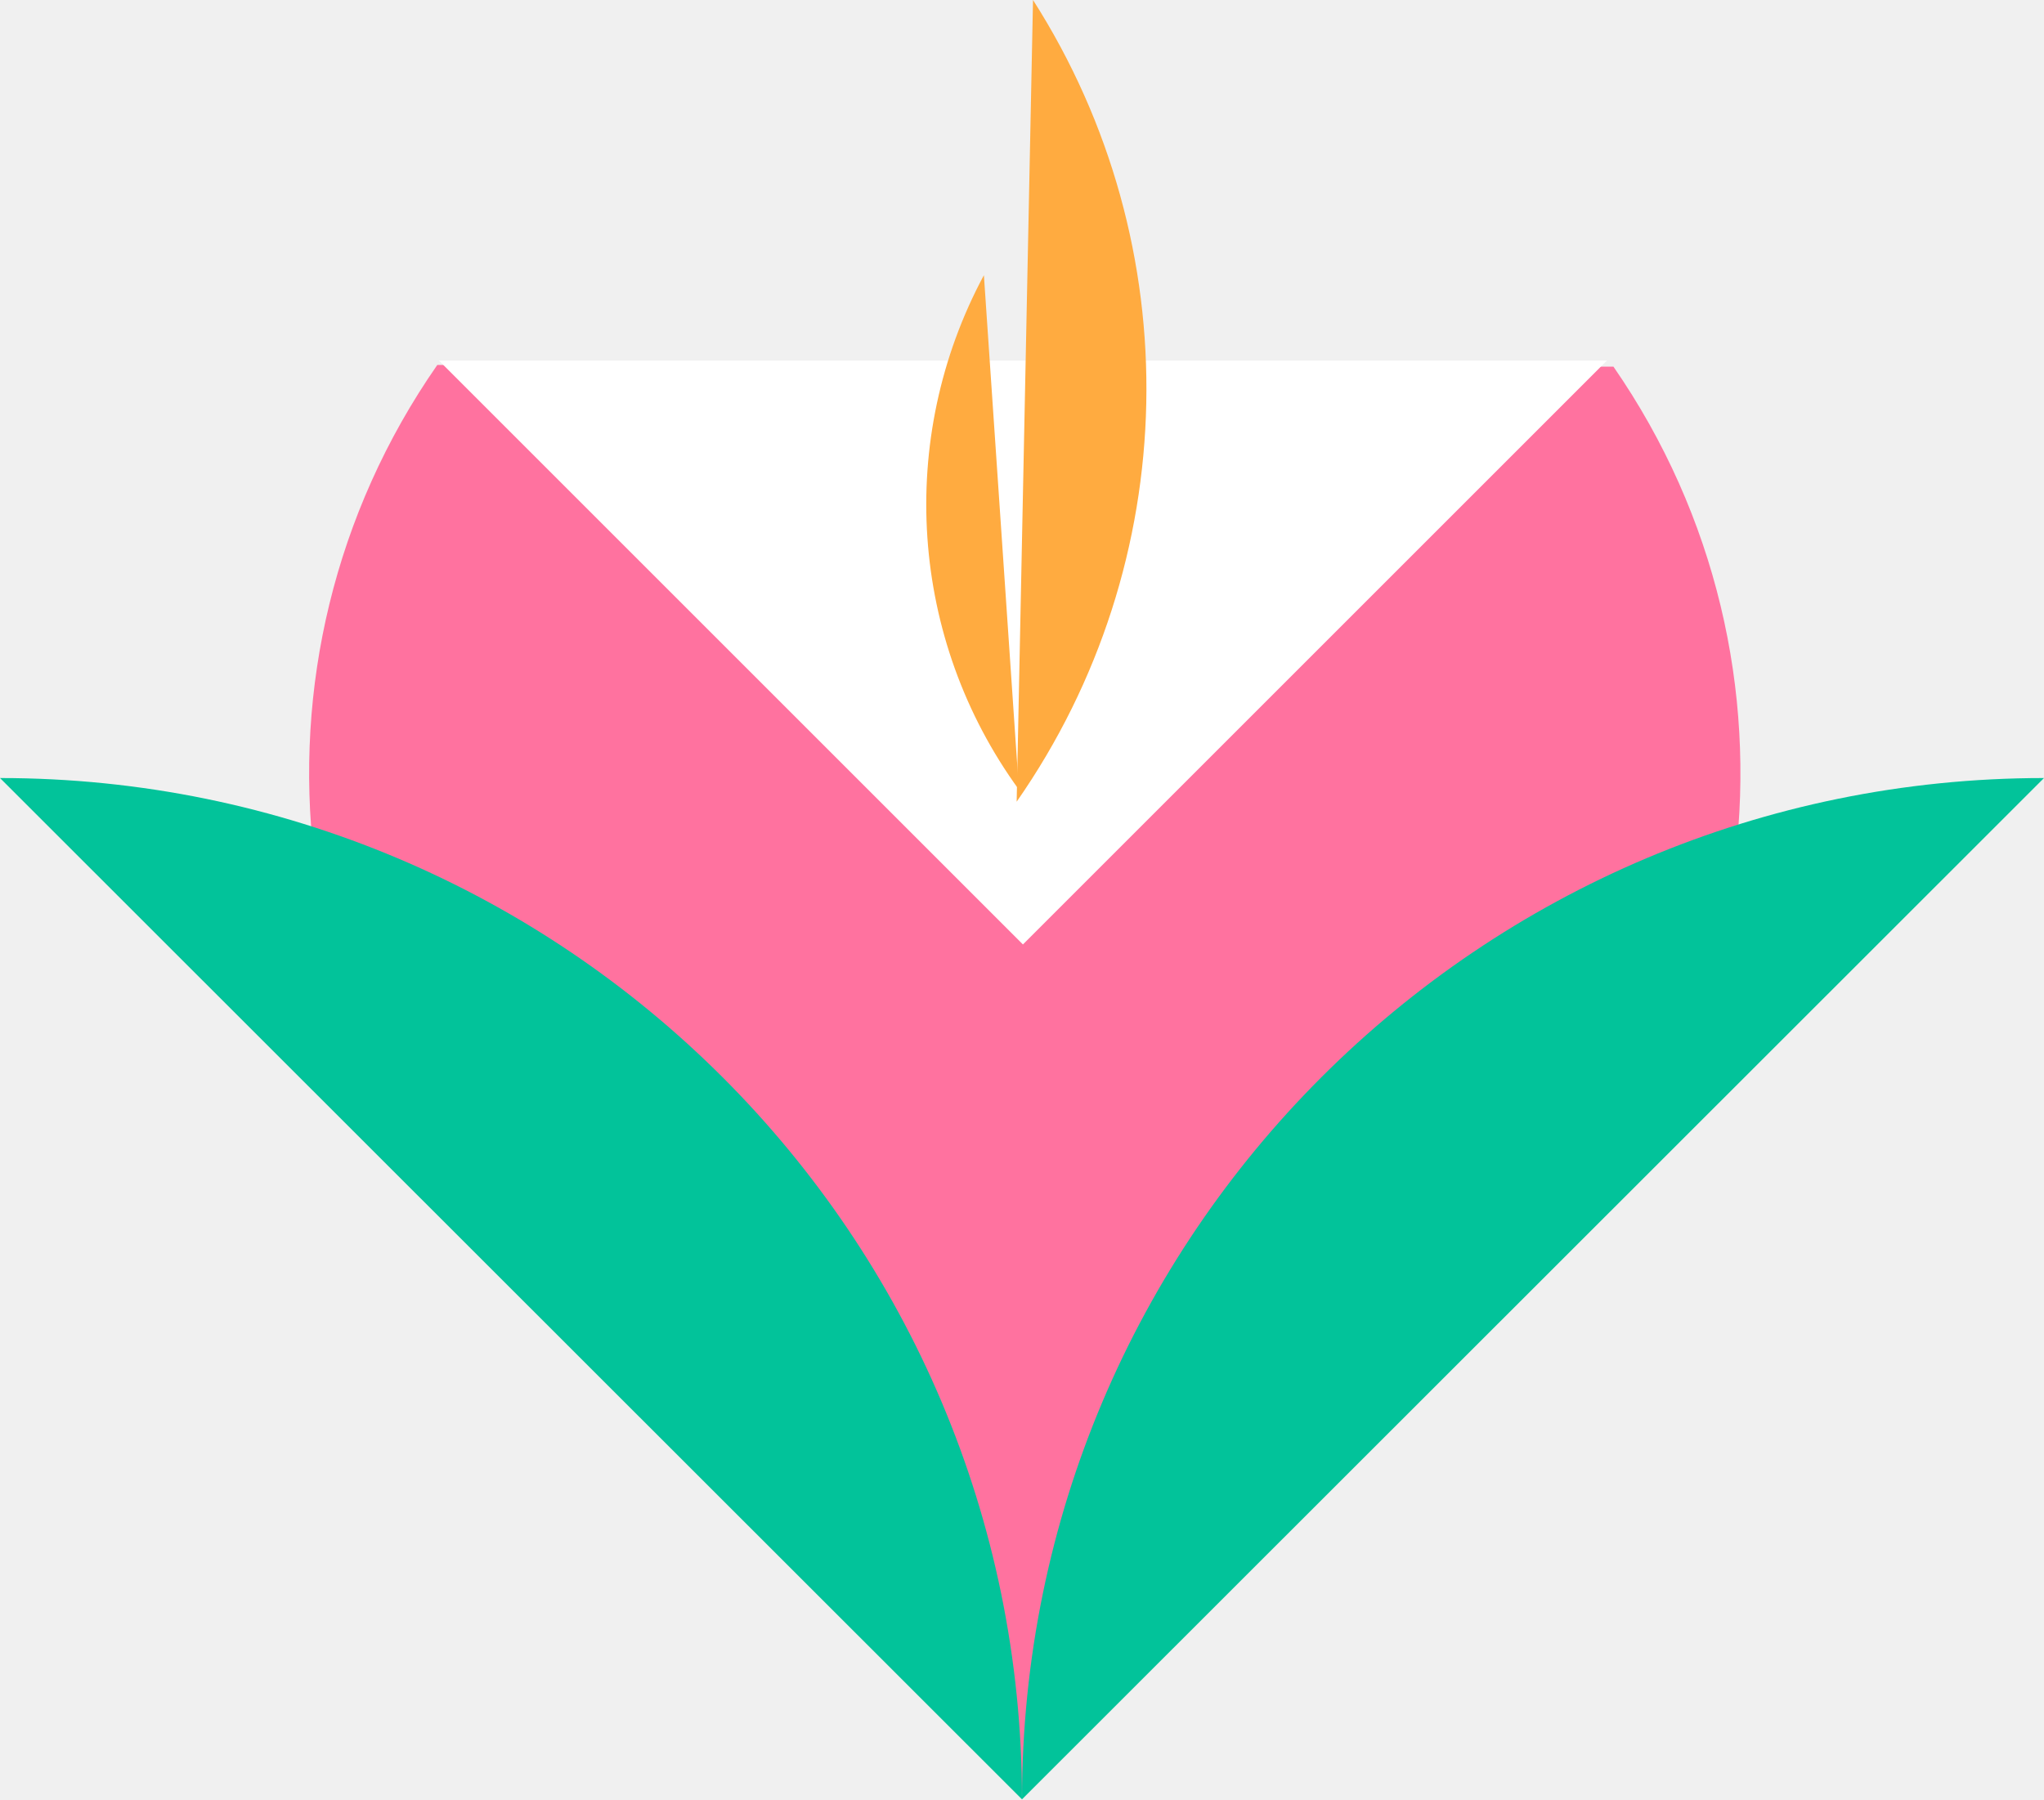
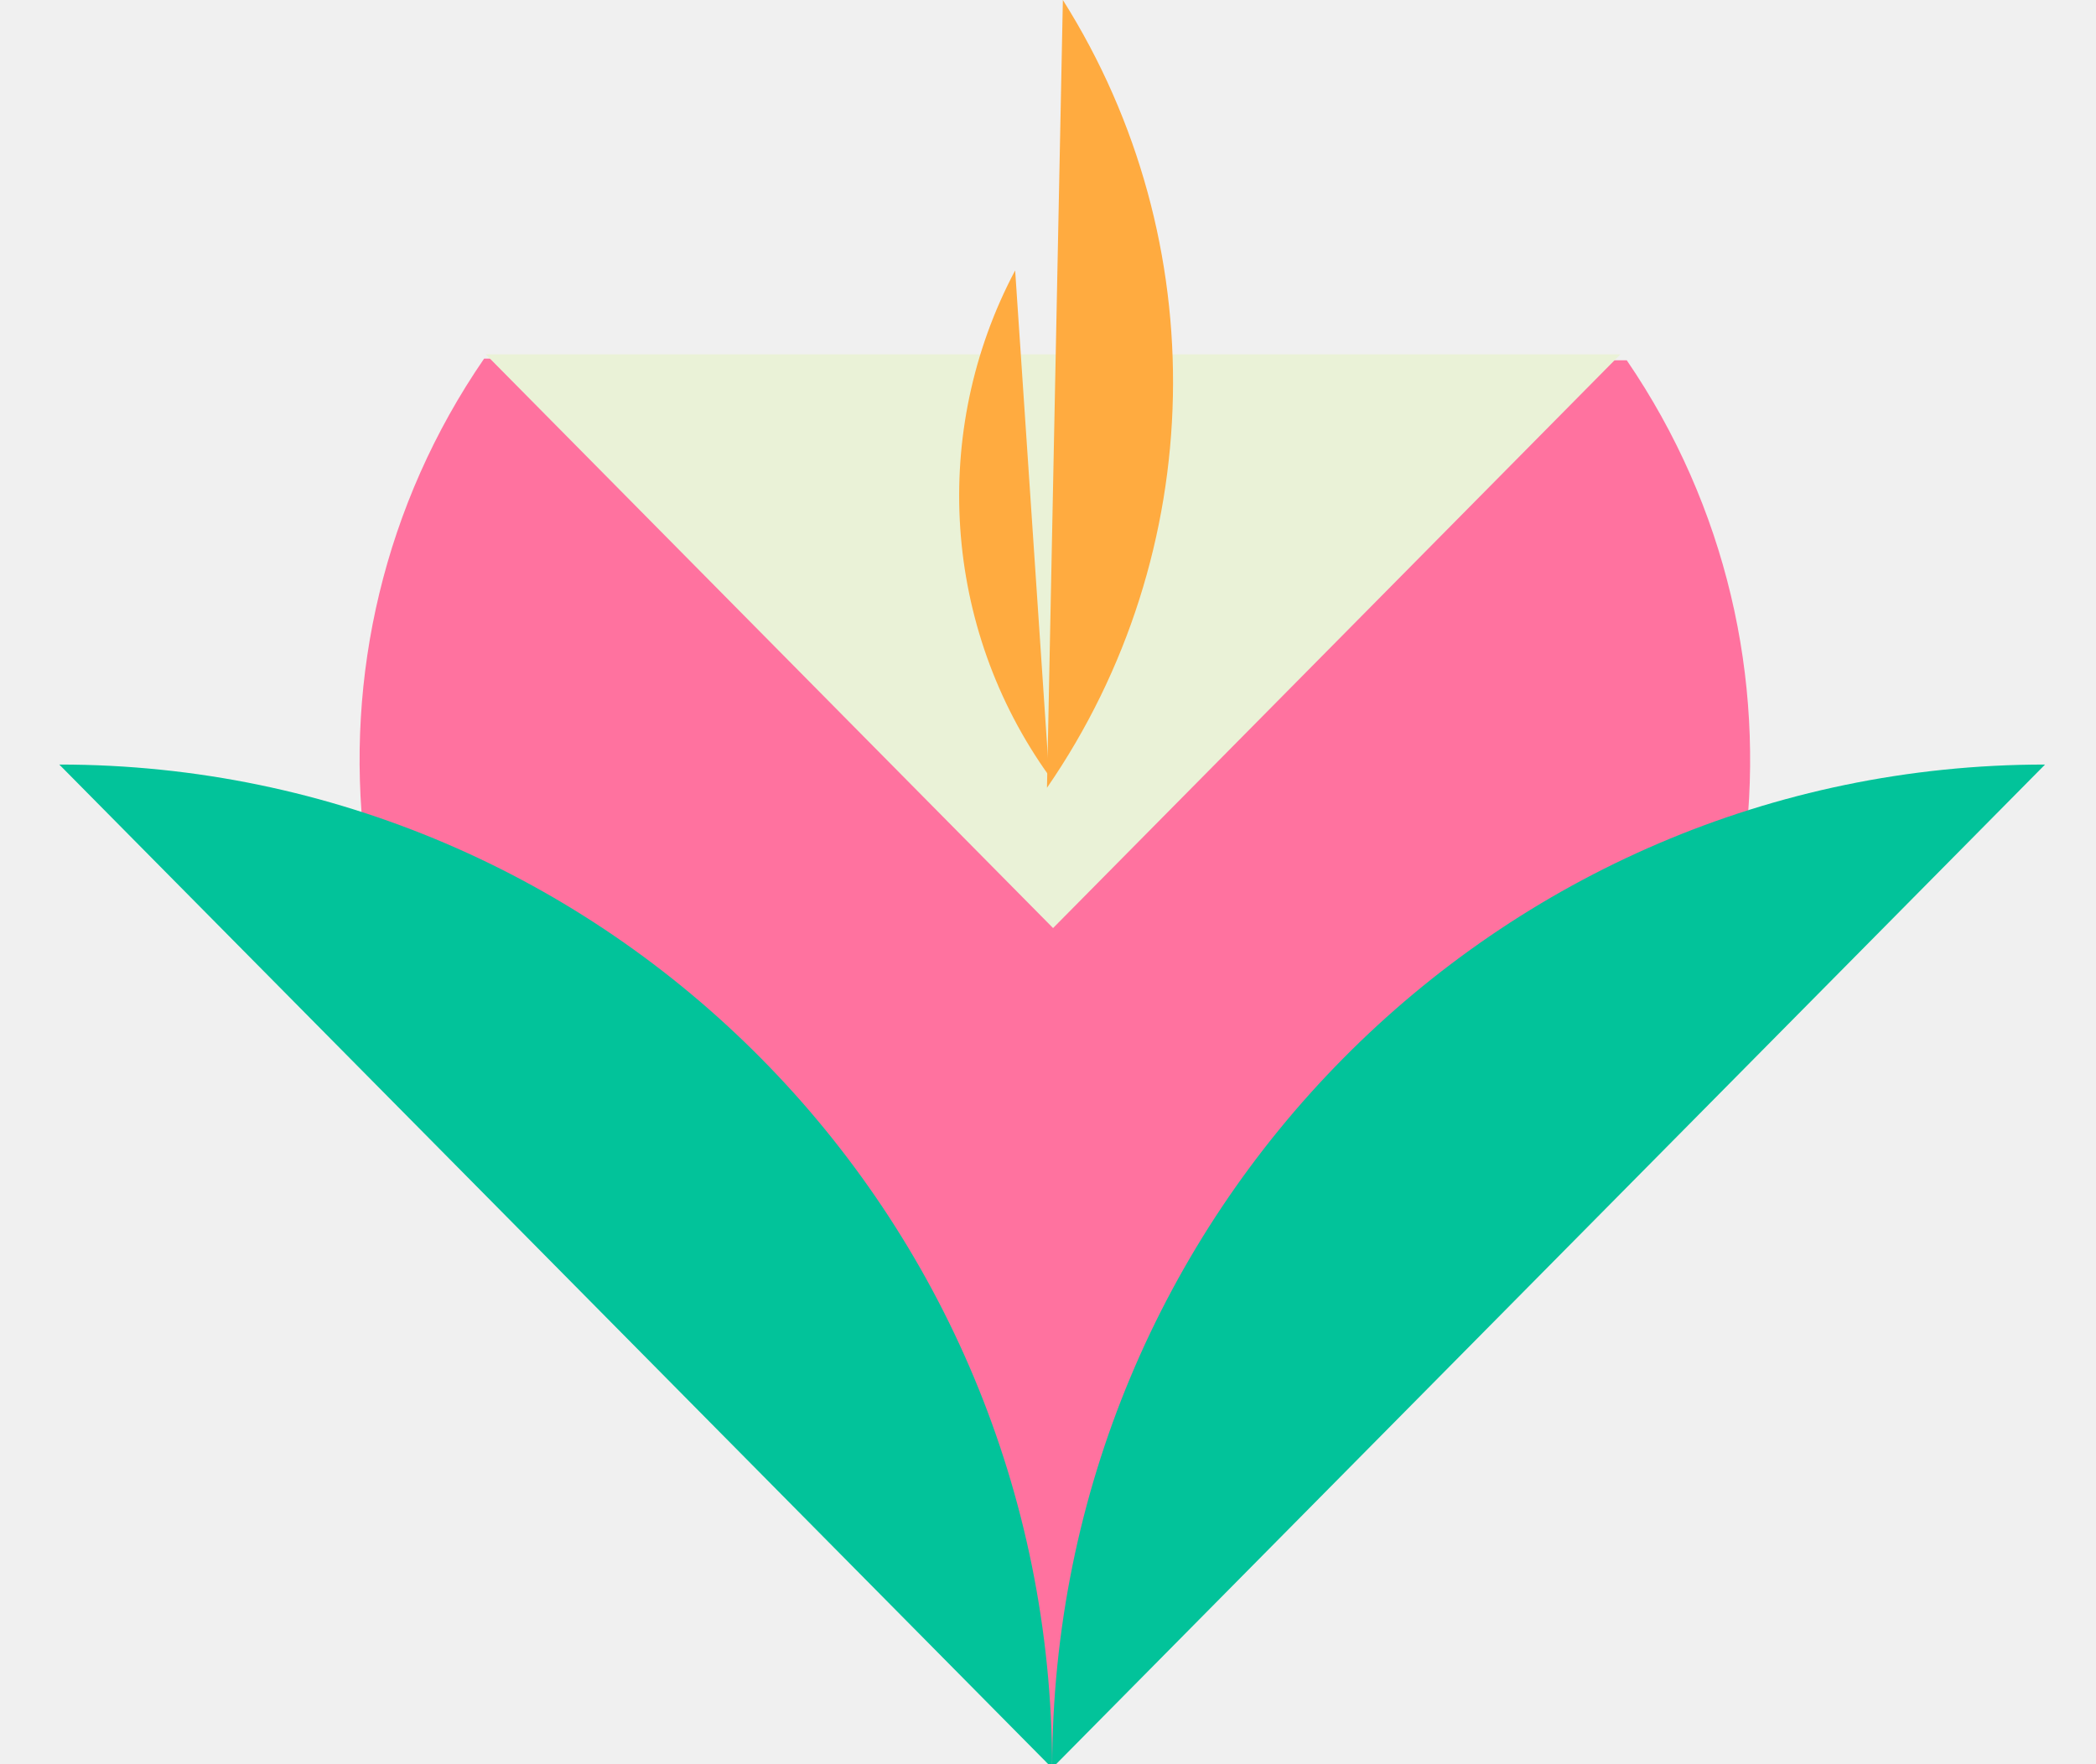
- <svg xmlns="http://www.w3.org/2000/svg" version="1.1" viewBox="0 0 316.252 278.45" fill="none" stroke="none" stroke-linecap="square" stroke-miterlimit="10" id="svg68" width="316.252" height="278.45">
+ <svg xmlns="http://www.w3.org/2000/svg" version="1.1" viewBox="0 0 315 265" fill="none" stroke="none" stroke-linecap="square" stroke-miterlimit="10" id="svg68" width="315" height="265">
  <defs id="defs72" />
  <clipPath id="g13b10048e4b_0_93.0">
    <path d="M 0,0 H 960 V 540 H 0 Z" clip-rule="nonzero" id="path43" />
  </clipPath>
  <g clip-path="url(#g13b10048e4b_0_93.0)" id="g66" transform="translate(-132.1837,-139.3689)">
-     <path fill="#ff729f" d="m 381.818,196.108 v 0 c 31.875,46.106 24.268,108.758 -17.714,145.897 -41.982,37.138 -105.094,37.047 -146.968,-0.213 -41.874,-37.26 -49.299,-99.934 -17.291,-145.948 z" fill-rule="evenodd" id="path48" />
-     <path fill="#ff729f" d="m 290.744,301.62 57.795,57.795 -57.795,57.795 -57.795,-57.795 z" fill-rule="evenodd" id="path50" />
-     <path fill="#02c39a" d="m 290.31,417.819 v 0 c 0.043,-87.3 70.826,-158.047 158.126,-158.047 z" fill-rule="evenodd" id="path52" />
-     <path fill="#02c39a" d="m 290.31,417.819 v 0 c -0.043,-87.3 -70.826,-158.047 -158.126,-158.047 z" fill-rule="evenodd" id="path54" />
-     <path fill="#ffffff" d="m 290.454,285.525 -90.362,-90.362 h 180.724 z" fill-rule="evenodd" id="path56" />
-     <path fill="#ffab40" d="m 289.483,263.435 v 0 c 25.819,-37.051 26.817,-85.997 2.531,-124.066 z" fill-rule="evenodd" id="path58" />
-     <path fill="#ffab40" d="m 289.833,261.574 v 0 c -16.928,-23.303 -19.033,-54.235 -5.419,-79.617 z" fill-rule="evenodd" id="path60" />
+     <path fill="#ff729f" d="m 376.663,193.515 v 0 c 30.079,43.998 22.9,103.787 -16.716,139.228 -39.616,35.441 -99.173,35.354 -138.688,-0.203 -39.515,-35.557 -46.522,-95.367 -16.317,-139.277 z" fill-rule="evenodd" id="path48" style="stroke-width:0.949" />
+     <path fill="#ff729f" d="m 290.719,294.204 54.539,55.154 -54.539,55.154 -54.539,-55.154 z" fill-rule="evenodd" id="path50" style="stroke-width:0.949" />
+     <path fill="#02c39a" d="m 290.31,405.092 v 0 c 0.041,-83.31 66.836,-150.823 149.217,-150.823 z" fill-rule="evenodd" id="path52" style="stroke-width:0.949" />
+     <path fill="#02c39a" d="m 290.31,405.092 v 0 C 290.269,321.782 223.474,254.268 141.093,254.268 Z" fill-rule="evenodd" id="path54" style="stroke-width:0.949" />
+     <path fill="#ffffff" d="M 290.446,278.844 205.175,192.613 H 375.717 Z" fill-rule="evenodd" id="path56" style="fill:#eaf2d7;fill-opacity:1;stroke-width:0.949" />
+     <path fill="#ffab40" d="m 289.53,257.764 v 0 c 24.364,-35.358 25.306,-82.066 2.388,-118.395 z" fill-rule="evenodd" id="path58" style="stroke-width:0.949" />
+     <path fill="#ffab40" d="m 289.86,255.988 v 0 c -15.974,-22.238 -17.961,-51.757 -5.113,-75.978 z" fill-rule="evenodd" id="path60" style="stroke-width:0.949" />
  </g>
</svg>
